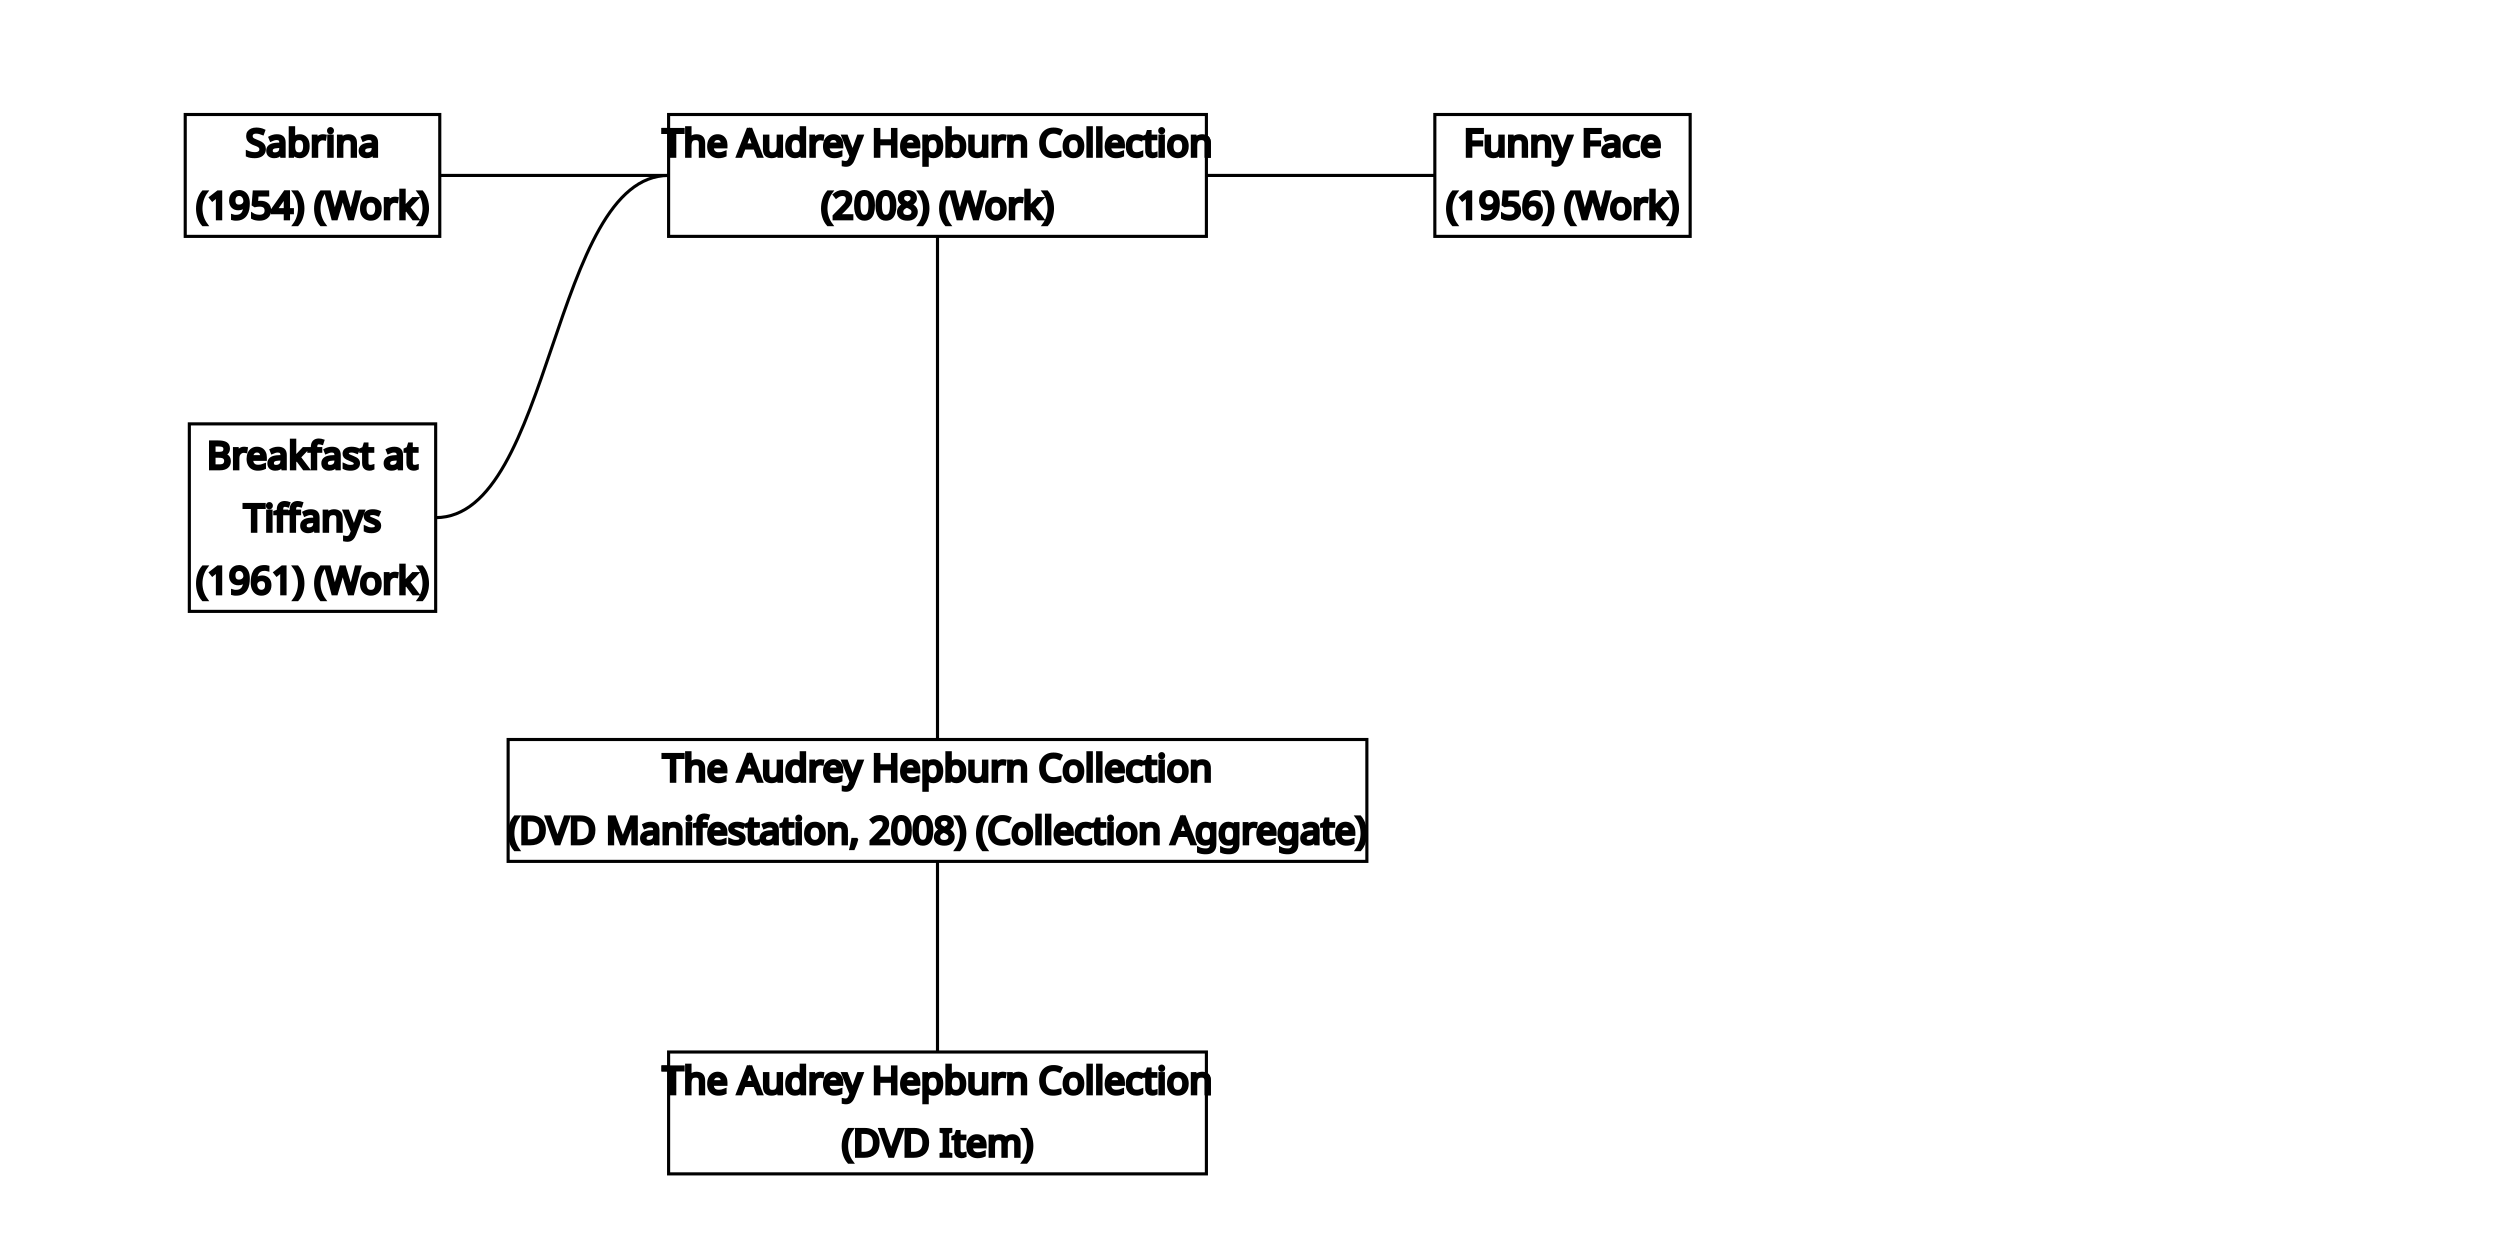
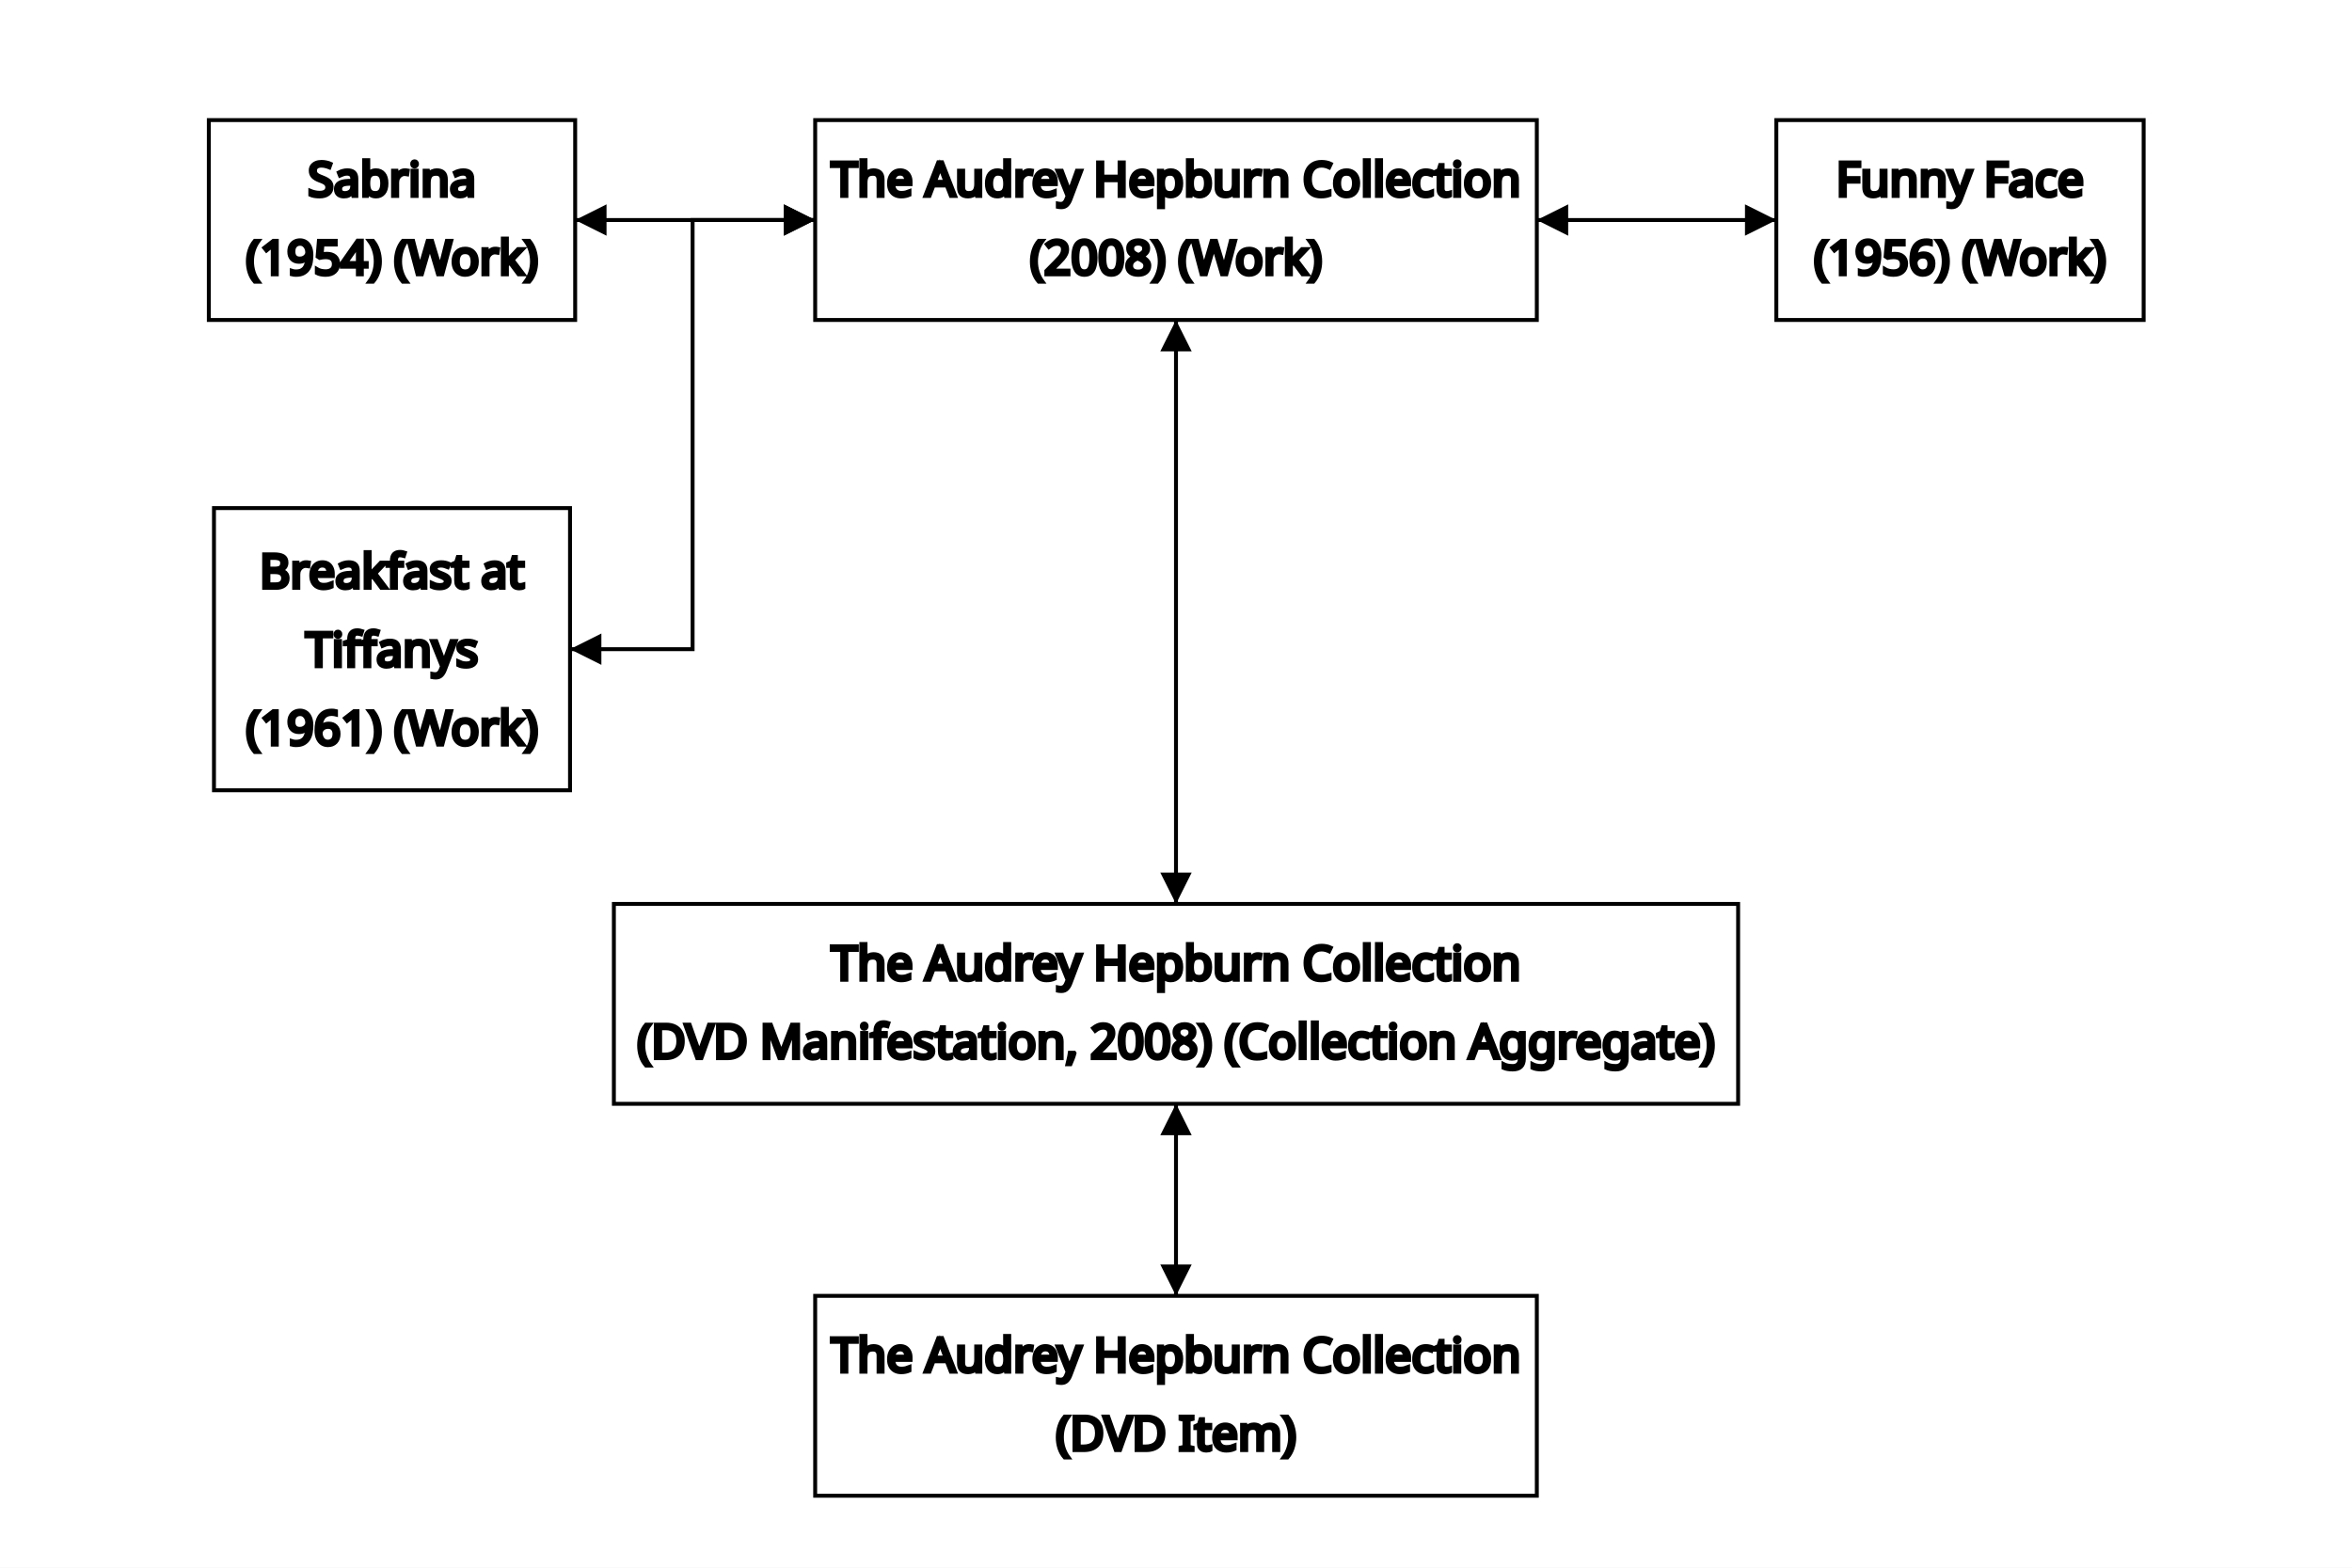
- <svg xmlns="http://www.w3.org/2000/svg" width="800" height="400">
-   <rect x="0" y="0" width="800" height="400" style="fill: white;" />
+ <svg xmlns="http://www.w3.org/2000/svg" width="600" height="400">
+   <rect x="0" y="0" width="600" height="400" style="fill: white;" />
  <text class="sab" x="100" y="50" font-family="brownstd" font-size="12px" font-weight="100" text-anchor="middle" alignment-baseline="middle" stroke="black" fill="black">Sabrina</text>
  <text class="sab" x="100" y="70" font-family="brownstd" font-size="12px" font-weight="100" text-anchor="middle" alignment-baseline="middle" stroke="black" fill="black">(1954) (Work)</text>
  <text class="aud" x="300" y="50" font-family="brownstd" font-size="12px" font-weight="100" text-anchor="middle" alignment-baseline="middle" stroke="black" fill="black">The Audrey Hepburn Collection</text>
  <text class="aud" x="300" y="70" font-family="brownstd" font-size="12px" font-weight="100" text-anchor="middle" alignment-baseline="middle" stroke="black" fill="black">(2008) (Work)</text>
  <text class="fun" x="500" y="50" font-family="brownstd" font-size="12px" font-weight="100" text-anchor="middle" alignment-baseline="middle" stroke="black" fill="black">Funny Face</text>
  <text class="fun" x="500" y="70" font-family="brownstd" font-size="12px" font-weight="100" text-anchor="middle" alignment-baseline="middle" stroke="black" fill="black">(1956) (Work)</text>
  <text class="bre" x="100" y="150" font-family="brownstd" font-size="12px" font-weight="100" text-anchor="middle" alignment-baseline="middle" stroke="black" fill="black">Breakfast at</text>
  <text class="bre" x="100" y="170" font-family="brownstd" font-size="12px" font-weight="100" text-anchor="middle" alignment-baseline="middle" stroke="black" fill="black">Tiffanys</text>
  <text class="bre" x="100" y="190" font-family="brownstd" font-size="12px" font-weight="100" text-anchor="middle" alignment-baseline="middle" stroke="black" fill="black">(1961) (Work)</text>
  <text class="dvd1" x="300" y="250" font-family="brownstd" font-size="12px" font-weight="100" text-anchor="middle" alignment-baseline="middle" stroke="black" fill="black">The Audrey Hepburn Collection</text>
  <text class="dvd1" x="300" y="270" font-family="brownstd" font-size="12px" font-weight="100" text-anchor="middle" alignment-baseline="middle" stroke="black" fill="black">(DVD Manifestation, 2008) (Collection Aggregate)</text>
  <text class="dvd2" x="300" y="350" font-family="brownstd" font-size="12px" font-weight="100" text-anchor="middle" alignment-baseline="middle" stroke="black" fill="black">The Audrey Hepburn Collection</text>
  <text class="dvd2" x="300" y="370" font-family="brownstd" font-size="12px" font-weight="100" text-anchor="middle" alignment-baseline="middle" stroke="black" fill="black">(DVD Item)</text>
-   <rect class="sab_box" x="59.273" y="36.641" width="81.453" height="39" stroke="black" stroke-width="1px" opacity="1" fill="white" />
-   <rect class="aud_box" x="213.953" y="36.641" width="172.094" height="39" stroke="black" stroke-width="1px" opacity="1" fill="white" />
-   <rect class="fun_box" x="459.148" y="36.641" width="81.703" height="39" stroke="black" stroke-width="1px" opacity="1" fill="white" />
-   <rect class="bre_box" x="60.586" y="135.641" width="78.828" height="60" stroke="black" stroke-width="1px" opacity="1" fill="white" />
-   <rect class="dvd1_box" x="162.602" y="236.641" width="274.797" height="39" stroke="black" stroke-width="1px" opacity="1" fill="white" />
-   <rect class="dvd2_box" x="213.953" y="336.641" width="172.094" height="39" stroke="black" stroke-width="1px" opacity="1" fill="white" />
-   <path class="links_yes" d="M300,75.641C300,75.641,300,236.641,300,236.641" stroke="black" fill="none" />
-   <path class="links_yes" d="M300,275.641C300,275.641,300,336.641,300,336.641" stroke="black" fill="none" />
-   <path class="links_yes" d="M140.727,56.141C177.34,56.141,177.34,56.141,213.953,56.141" stroke="black" fill="none" />
-   <path class="links_yes" d="M386.047,56.141C422.598,56.141,422.598,56.141,459.148,56.141" stroke="black" fill="none" />
-   <path class="links_yes" d="M139.414,165.641C176.684,165.641,176.684,56.141,213.953,56.141" stroke="black" fill="none" />
+   <rect class="sab_box" x="53.273" y="30.641" width="93.453" height="51" stroke="black" stroke-width="1px" opacity="1" fill="white" />
+   <rect class="aud_box" x="207.953" y="30.641" width="184.094" height="51" stroke="black" stroke-width="1px" opacity="1" fill="white" />
+   <rect class="fun_box" x="453.148" y="30.641" width="93.703" height="51" stroke="black" stroke-width="1px" opacity="1" fill="white" />
+   <rect class="bre_box" x="54.586" y="129.641" width="90.828" height="72" stroke="black" stroke-width="1px" opacity="1" fill="white" />
+   <rect class="dvd1_box" x="156.602" y="230.641" width="286.797" height="51" stroke="black" stroke-width="1px" opacity="1" fill="white" />
+   <rect class="dvd2_box" x="207.953" y="330.641" width="184.094" height="51" stroke="black" stroke-width="1px" opacity="1" fill="white" />
+   <defs>
+     <marker id="arrowhead-start" viewBox="-0 -5 10 10" refX="0" refY="0" orient="auto" markerWidth="8" markerHeight="8" xoverflow="visible">
+       <path d="M 10,-5 L 0 ,0 L 10,5" fill="black" />
+     </marker>
+   </defs>
+   <defs>
+     <marker id="arrowhead-end" viewBox="-0 -5 10 10" refX="10" refY="0" orient="auto" markerWidth="8" markerHeight="8" xoverflow="visible">
+       <path d="M 0,-5 L 10 ,0 L 0,5" fill="black" />
+     </marker>
+   </defs>
+   <path class="links_yes" d="M300,81.641L300,81.641L300,230.641L300,230.641" stroke="black" fill="none" marker-start="url(#arrowhead-start)" marker-end="url(#arrowhead-end)" />
+   <path class="links_yes" d="M300,281.641L300,281.641L300,330.641L300,330.641" stroke="black" fill="none" marker-start="url(#arrowhead-start)" marker-end="url(#arrowhead-end)" />
+   <path class="links_yes" d="M146.727,56.141L177.34,56.141L177.34,56.141L207.953,56.141" stroke="black" fill="none" marker-start="url(#arrowhead-start)" marker-end="url(#arrowhead-end)" />
+   <path class="links_yes" d="M392.047,56.141L422.598,56.141L422.598,56.141L453.148,56.141" stroke="black" fill="none" marker-start="url(#arrowhead-start)" marker-end="url(#arrowhead-end)" />
+   <path class="links_yes" d="M145.414,165.641L176.684,165.641L176.684,56.141L207.953,56.141" stroke="black" fill="none" marker-start="url(#arrowhead-start)" marker-end="url(#arrowhead-end)" />
  <text class="sab" x="100" y="50" font-family="brownstd" font-size="12px" font-weight="100" text-anchor="middle" alignment-baseline="middle" stroke="black" fill="black">Sabrina</text>
  <text class="sab" x="100" y="70" font-family="brownstd" font-size="12px" font-weight="100" text-anchor="middle" alignment-baseline="middle" stroke="black" fill="black">(1954) (Work)</text>
  <text class="aud" x="300" y="50" font-family="brownstd" font-size="12px" font-weight="100" text-anchor="middle" alignment-baseline="middle" stroke="black" fill="black">The Audrey Hepburn Collection</text>
  <text class="aud" x="300" y="70" font-family="brownstd" font-size="12px" font-weight="100" text-anchor="middle" alignment-baseline="middle" stroke="black" fill="black">(2008) (Work)</text>
  <text class="fun" x="500" y="50" font-family="brownstd" font-size="12px" font-weight="100" text-anchor="middle" alignment-baseline="middle" stroke="black" fill="black">Funny Face</text>
  <text class="fun" x="500" y="70" font-family="brownstd" font-size="12px" font-weight="100" text-anchor="middle" alignment-baseline="middle" stroke="black" fill="black">(1956) (Work)</text>
  <text class="bre" x="100" y="150" font-family="brownstd" font-size="12px" font-weight="100" text-anchor="middle" alignment-baseline="middle" stroke="black" fill="black">Breakfast at</text>
  <text class="bre" x="100" y="170" font-family="brownstd" font-size="12px" font-weight="100" text-anchor="middle" alignment-baseline="middle" stroke="black" fill="black">Tiffanys</text>
  <text class="bre" x="100" y="190" font-family="brownstd" font-size="12px" font-weight="100" text-anchor="middle" alignment-baseline="middle" stroke="black" fill="black">(1961) (Work)</text>
  <text class="dvd1" x="300" y="250" font-family="brownstd" font-size="12px" font-weight="100" text-anchor="middle" alignment-baseline="middle" stroke="black" fill="black">The Audrey Hepburn Collection</text>
  <text class="dvd1" x="300" y="270" font-family="brownstd" font-size="12px" font-weight="100" text-anchor="middle" alignment-baseline="middle" stroke="black" fill="black">(DVD Manifestation, 2008) (Collection Aggregate)</text>
  <text class="dvd2" x="300" y="350" font-family="brownstd" font-size="12px" font-weight="100" text-anchor="middle" alignment-baseline="middle" stroke="black" fill="black">The Audrey Hepburn Collection</text>
  <text class="dvd2" x="300" y="370" font-family="brownstd" font-size="12px" font-weight="100" text-anchor="middle" alignment-baseline="middle" stroke="black" fill="black">(DVD Item)</text>
</svg>
